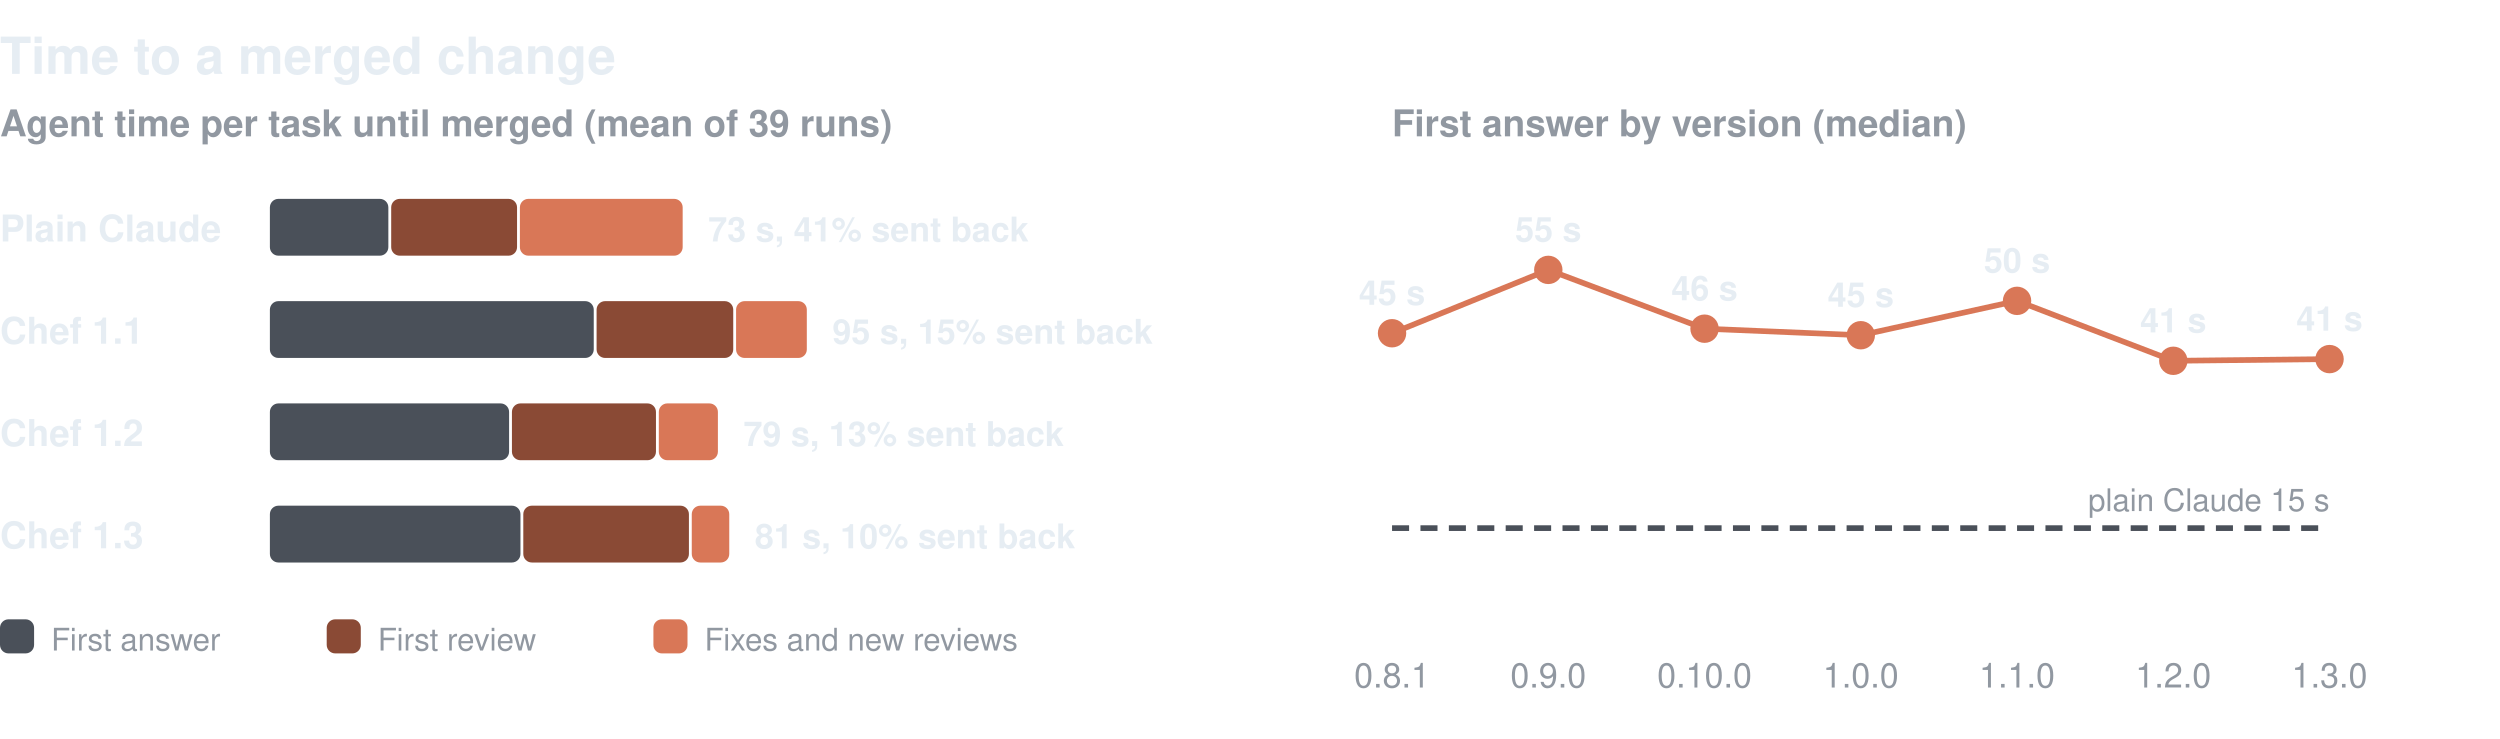
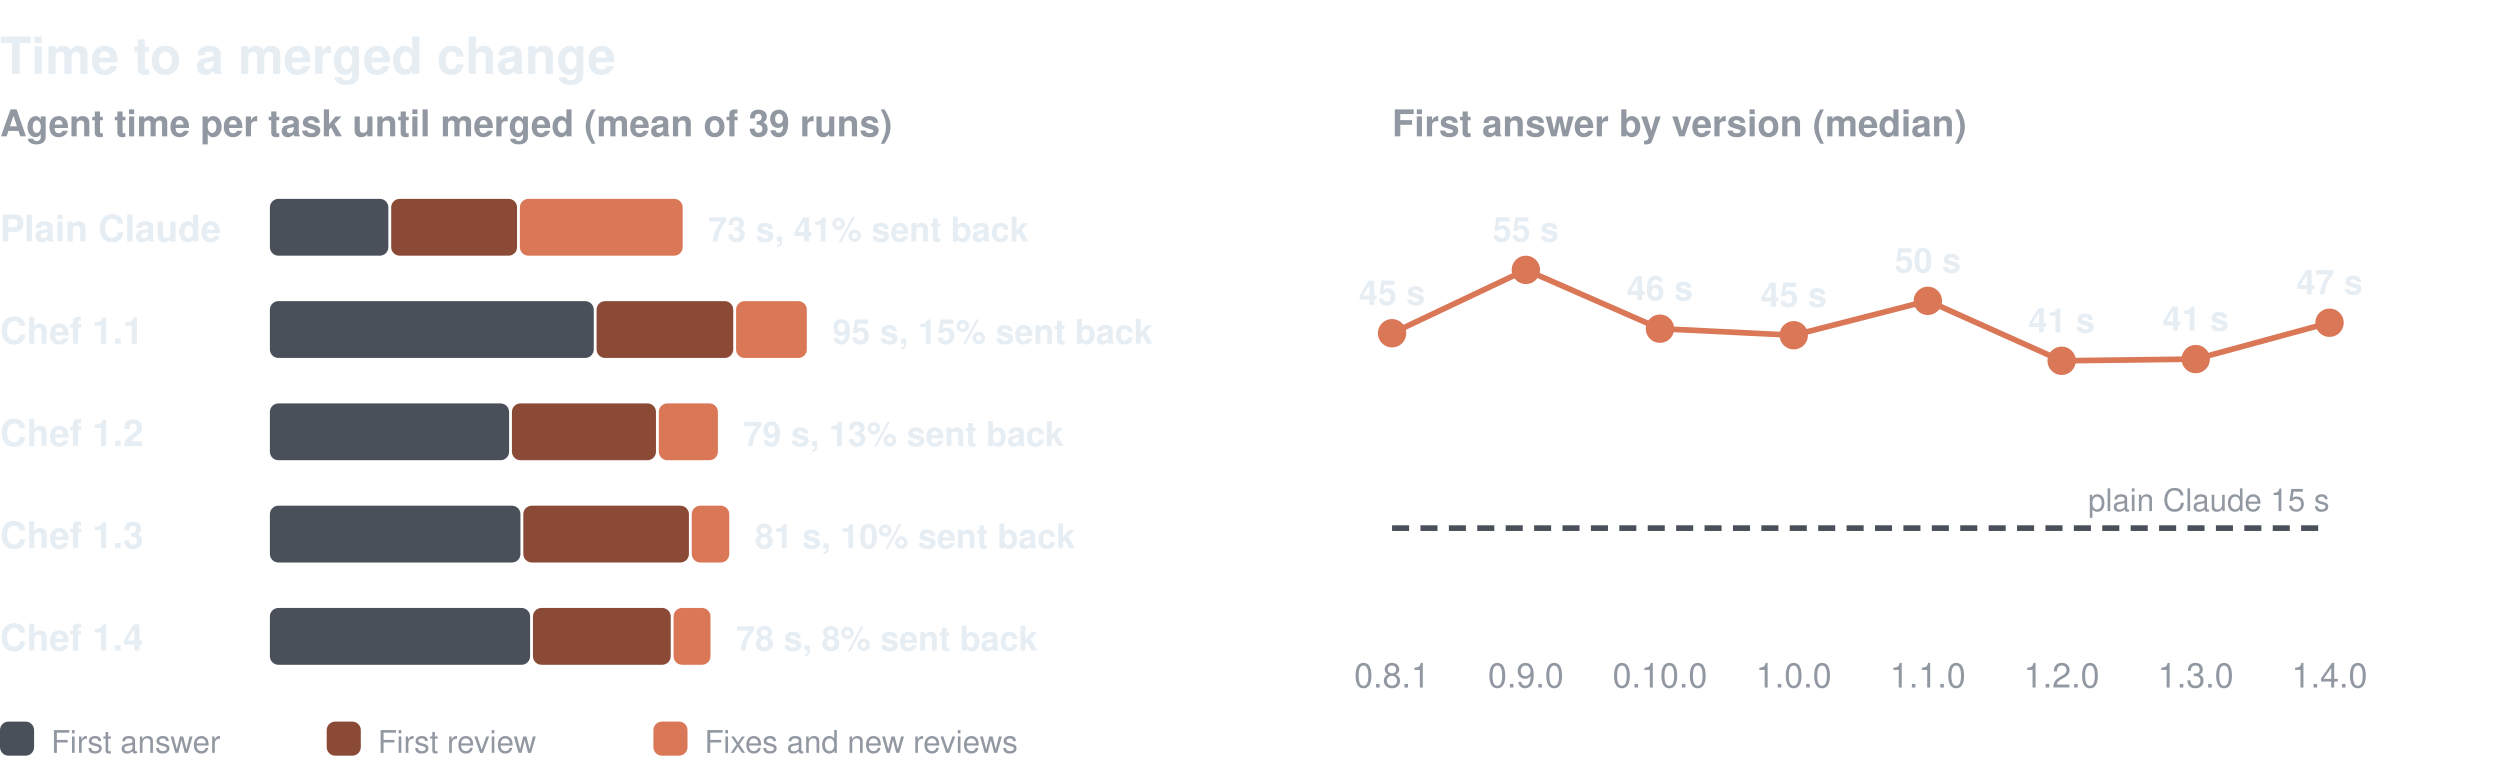
- <svg xmlns="http://www.w3.org/2000/svg" width="880" height="260" viewBox="0 0 880 260" role="img" aria-label="Plain Claude: first answer 21 s, first review 23 s, fixes and new reviews 29 s, 41% sent back; Chef 1.1: first answer 57 s, first review 24 s, fixes and new reviews 13 s, 15% sent back; Chef 1.2: first answer 42 s, first review 26 s, fixes and new reviews 11 s, 13% sent back; Chef 1.3: first answer 44 s, first review 30 s, fixes and new reviews 7 s, 10% sent back. First answer by version: 0.8.1 45 s, 0.9.0 55 s, 0.10.0 46 s, 1.0.0 45 s, 1.1.0 50 s, 1.2.0 41 s, 1.3.0 41 s; plain Claude 15 s.">
+ <svg xmlns="http://www.w3.org/2000/svg" width="880" height="274" viewBox="0 0 880 274" role="img" aria-label="Plain Claude: first answer 21 s, first review 23 s, fixes and new reviews 29 s, 41% sent back; Chef 1.1: first answer 57 s, first review 24 s, fixes and new reviews 13 s, 15% sent back; Chef 1.2: first answer 42 s, first review 26 s, fixes and new reviews 11 s, 13% sent back; Chef 1.3: first answer 44 s, first review 30 s, fixes and new reviews 7 s, 10% sent back; Chef 1.4: first answer 46 s, first review 25 s, fixes and new reviews 7 s, 8% sent back. First answer by version: 0.8.1 45 s, 0.9.0 55 s, 0.10.0 46 s, 1.0.0 45 s, 1.1.0 50 s, 1.2.0 41 s, 1.3.0 41 s, 1.4.0 47 s; plain Claude 15 s.">
  <text x="0.0" y="26.0" fill="#E6EDF3" font-family="-apple-system, BlinkMacSystemFont, 'Segoe UI', Helvetica, Arial, sans-serif" font-size="18" font-weight="600" text-anchor="start">Time to a merged change</text>
  <text x="0.0" y="48.0" fill="#9198A1" font-family="-apple-system, BlinkMacSystemFont, 'Segoe UI', Helvetica, Arial, sans-serif" font-size="13" font-weight="600" text-anchor="start">Agent time per task until merged (mean of 39 runs)</text>
  <text x="0.0" y="85.0" fill="#E6EDF3" font-family="-apple-system, BlinkMacSystemFont, 'Segoe UI', Helvetica, Arial, sans-serif" font-size="13" font-weight="600" text-anchor="start">Plain Claude</text>
  <rect x="95.0" y="70.0" width="41.7" height="20.0" rx="3" fill="#4A5059" />
  <rect x="137.7" y="70.0" width="44.3" height="20.0" rx="3" fill="#8A4A35" />
  <rect x="183.0" y="70.0" width="57.3" height="20.0" rx="3" fill="#D97757" />
  <text x="249.3" y="85.0" fill="#E6EDF3" font-family="-apple-system, BlinkMacSystemFont, 'Segoe UI', Helvetica, Arial, sans-serif" font-size="12" font-weight="600" text-anchor="start">73 s, 41% sent back</text>
  <text x="0.0" y="121.0" fill="#E6EDF3" font-family="-apple-system, BlinkMacSystemFont, 'Segoe UI', Helvetica, Arial, sans-serif" font-size="13" font-weight="600" text-anchor="start">Chef 1.1</text>
  <rect x="95.0" y="106.0" width="114.0" height="20.0" rx="3" fill="#4A5059" />
  <rect x="210.0" y="106.0" width="48.1" height="20.0" rx="3" fill="#8A4A35" />
  <rect x="259.1" y="106.0" width="24.9" height="20.0" rx="3" fill="#D97757" />
  <text x="293.0" y="121.0" fill="#E6EDF3" font-family="-apple-system, BlinkMacSystemFont, 'Segoe UI', Helvetica, Arial, sans-serif" font-size="12" font-weight="600" text-anchor="start">95 s, 15% sent back</text>
  <text x="0.0" y="157.0" fill="#E6EDF3" font-family="-apple-system, BlinkMacSystemFont, 'Segoe UI', Helvetica, Arial, sans-serif" font-size="13" font-weight="600" text-anchor="start">Chef 1.2</text>
  <rect x="95.0" y="142.0" width="84.2" height="20.0" rx="3" fill="#4A5059" />
  <rect x="180.2" y="142.0" width="50.7" height="20.0" rx="3" fill="#8A4A35" />
  <rect x="231.9" y="142.0" width="20.8" height="20.0" rx="3" fill="#D97757" />
  <text x="261.7" y="157.0" fill="#E6EDF3" font-family="-apple-system, BlinkMacSystemFont, 'Segoe UI', Helvetica, Arial, sans-serif" font-size="12" font-weight="600" text-anchor="start">79 s, 13% sent back</text>
  <text x="0.0" y="193.0" fill="#E6EDF3" font-family="-apple-system, BlinkMacSystemFont, 'Segoe UI', Helvetica, Arial, sans-serif" font-size="13" font-weight="600" text-anchor="start">Chef 1.3</text>
  <rect x="95.0" y="178.0" width="88.2" height="20.0" rx="3" fill="#4A5059" />
  <rect x="184.2" y="178.0" width="58.3" height="20.0" rx="3" fill="#8A4A35" />
  <rect x="243.5" y="178.0" width="13.2" height="20.0" rx="3" fill="#D97757" />
  <text x="265.7" y="193.0" fill="#E6EDF3" font-family="-apple-system, BlinkMacSystemFont, 'Segoe UI', Helvetica, Arial, sans-serif" font-size="12" font-weight="600" text-anchor="start">81 s, 10% sent back</text>
-   <rect x="0.0" y="218.0" width="12.0" height="12.0" rx="3" fill="#4A5059" />
-   <text x="18.0" y="229.0" fill="#9198A1" font-family="-apple-system, BlinkMacSystemFont, 'Segoe UI', Helvetica, Arial, sans-serif" font-size="11" font-weight="400" text-anchor="start">First answer</text>
-   <rect x="115.0" y="218.0" width="12.0" height="12.0" rx="3" fill="#8A4A35" />
-   <text x="133.0" y="229.0" fill="#9198A1" font-family="-apple-system, BlinkMacSystemFont, 'Segoe UI', Helvetica, Arial, sans-serif" font-size="11" font-weight="400" text-anchor="start">First review</text>
-   <rect x="230.0" y="218.0" width="12.0" height="12.0" rx="3" fill="#D97757" />
-   <text x="248.0" y="229.0" fill="#9198A1" font-family="-apple-system, BlinkMacSystemFont, 'Segoe UI', Helvetica, Arial, sans-serif" font-size="11" font-weight="400" text-anchor="start">Fixes and new reviews</text>
+   <text x="0.0" y="229.0" fill="#E6EDF3" font-family="-apple-system, BlinkMacSystemFont, 'Segoe UI', Helvetica, Arial, sans-serif" font-size="13" font-weight="600" text-anchor="start">Chef 1.4</text>
+   <rect x="95.0" y="214.0" width="91.6" height="20.0" rx="3" fill="#4A5059" />
+   <rect x="187.6" y="214.0" width="48.5" height="20.0" rx="3" fill="#8A4A35" />
+   <rect x="237.1" y="214.0" width="13.0" height="20.0" rx="3" fill="#D97757" />
+   <text x="259.1" y="229.0" fill="#E6EDF3" font-family="-apple-system, BlinkMacSystemFont, 'Segoe UI', Helvetica, Arial, sans-serif" font-size="12" font-weight="600" text-anchor="start">78 s, 8% sent back</text>
+   <rect x="0.0" y="254.0" width="12.0" height="12.0" rx="3" fill="#4A5059" />
+   <text x="18.0" y="265.0" fill="#9198A1" font-family="-apple-system, BlinkMacSystemFont, 'Segoe UI', Helvetica, Arial, sans-serif" font-size="11" font-weight="400" text-anchor="start">First answer</text>
+   <rect x="115.0" y="254.0" width="12.0" height="12.0" rx="3" fill="#8A4A35" />
+   <text x="133.0" y="265.0" fill="#9198A1" font-family="-apple-system, BlinkMacSystemFont, 'Segoe UI', Helvetica, Arial, sans-serif" font-size="11" font-weight="400" text-anchor="start">First review</text>
+   <rect x="230.0" y="254.0" width="12.0" height="12.0" rx="3" fill="#D97757" />
+   <text x="248.0" y="265.0" fill="#9198A1" font-family="-apple-system, BlinkMacSystemFont, 'Segoe UI', Helvetica, Arial, sans-serif" font-size="11" font-weight="400" text-anchor="start">Fixes and new reviews</text>
  <text x="490.0" y="48.0" fill="#9198A1" font-family="-apple-system, BlinkMacSystemFont, 'Segoe UI', Helvetica, Arial, sans-serif" font-size="13" font-weight="600" text-anchor="start">First answer by version (median)</text>
  <line x1="490.0" y1="185.9" x2="820.0" y2="185.9" stroke="#4A5059" stroke-width="2" stroke-dasharray="6 4" />
  <text x="820.0" y="179.9" fill="#9198A1" font-family="-apple-system, BlinkMacSystemFont, 'Segoe UI', Helvetica, Arial, sans-serif" font-size="11" font-weight="400" text-anchor="end">plain Claude 15 s</text>
-   <polyline points="490.0,117.3 545.0,95.0 600.0,115.7 655.0,118.0 710.0,105.9 765.0,127.0 820.0,126.4" fill="none" stroke="#D97757" stroke-width="2" />
+   <polyline points="490.0,117.3 537.1,95.0 584.3,115.7 631.4,118.0 678.6,105.9 725.7,127.0 772.9,126.4 820.0,113.6" fill="none" stroke="#D97757" stroke-width="2" />
  <circle cx="490.0" cy="117.3" r="5" fill="#D97757" />
  <text x="490.0" y="107.3" fill="#E6EDF3" font-family="-apple-system, BlinkMacSystemFont, 'Segoe UI', Helvetica, Arial, sans-serif" font-size="12" font-weight="600" text-anchor="middle">45 s</text>
  <text x="490.0" y="242.0" fill="#9198A1" font-family="-apple-system, BlinkMacSystemFont, 'Segoe UI', Helvetica, Arial, sans-serif" font-size="12" font-weight="400" text-anchor="middle">0.8.1</text>
-   <circle cx="545.0" cy="95.0" r="5" fill="#D97757" />
-   <text x="545.0" y="85.0" fill="#E6EDF3" font-family="-apple-system, BlinkMacSystemFont, 'Segoe UI', Helvetica, Arial, sans-serif" font-size="12" font-weight="600" text-anchor="middle">55 s</text>
-   <text x="545.0" y="242.0" fill="#9198A1" font-family="-apple-system, BlinkMacSystemFont, 'Segoe UI', Helvetica, Arial, sans-serif" font-size="12" font-weight="400" text-anchor="middle">0.9.0</text>
-   <circle cx="600.0" cy="115.7" r="5" fill="#D97757" />
-   <text x="600.0" y="105.7" fill="#E6EDF3" font-family="-apple-system, BlinkMacSystemFont, 'Segoe UI', Helvetica, Arial, sans-serif" font-size="12" font-weight="600" text-anchor="middle">46 s</text>
-   <text x="600.0" y="242.0" fill="#9198A1" font-family="-apple-system, BlinkMacSystemFont, 'Segoe UI', Helvetica, Arial, sans-serif" font-size="12" font-weight="400" text-anchor="middle">0.10.0</text>
-   <circle cx="655.0" cy="118.0" r="5" fill="#D97757" />
-   <text x="655.0" y="108.0" fill="#E6EDF3" font-family="-apple-system, BlinkMacSystemFont, 'Segoe UI', Helvetica, Arial, sans-serif" font-size="12" font-weight="600" text-anchor="middle">45 s</text>
-   <text x="655.0" y="242.0" fill="#9198A1" font-family="-apple-system, BlinkMacSystemFont, 'Segoe UI', Helvetica, Arial, sans-serif" font-size="12" font-weight="400" text-anchor="middle">1.0.0</text>
-   <circle cx="710.0" cy="105.9" r="5" fill="#D97757" />
-   <text x="710.0" y="95.9" fill="#E6EDF3" font-family="-apple-system, BlinkMacSystemFont, 'Segoe UI', Helvetica, Arial, sans-serif" font-size="12" font-weight="600" text-anchor="middle">50 s</text>
-   <text x="710.0" y="242.0" fill="#9198A1" font-family="-apple-system, BlinkMacSystemFont, 'Segoe UI', Helvetica, Arial, sans-serif" font-size="12" font-weight="400" text-anchor="middle">1.1.0</text>
-   <circle cx="765.0" cy="127.0" r="5" fill="#D97757" />
-   <text x="765.0" y="117.0" fill="#E6EDF3" font-family="-apple-system, BlinkMacSystemFont, 'Segoe UI', Helvetica, Arial, sans-serif" font-size="12" font-weight="600" text-anchor="middle">41 s</text>
-   <text x="765.0" y="242.0" fill="#9198A1" font-family="-apple-system, BlinkMacSystemFont, 'Segoe UI', Helvetica, Arial, sans-serif" font-size="12" font-weight="400" text-anchor="middle">1.2.0</text>
-   <circle cx="820.0" cy="126.4" r="5" fill="#D97757" />
-   <text x="820.0" y="116.4" fill="#E6EDF3" font-family="-apple-system, BlinkMacSystemFont, 'Segoe UI', Helvetica, Arial, sans-serif" font-size="12" font-weight="600" text-anchor="middle">41 s</text>
-   <text x="820.0" y="242.0" fill="#9198A1" font-family="-apple-system, BlinkMacSystemFont, 'Segoe UI', Helvetica, Arial, sans-serif" font-size="12" font-weight="400" text-anchor="middle">1.3.0</text>
+   <circle cx="537.1" cy="95.0" r="5" fill="#D97757" />
+   <text x="537.1" y="85.0" fill="#E6EDF3" font-family="-apple-system, BlinkMacSystemFont, 'Segoe UI', Helvetica, Arial, sans-serif" font-size="12" font-weight="600" text-anchor="middle">55 s</text>
+   <text x="537.1" y="242.0" fill="#9198A1" font-family="-apple-system, BlinkMacSystemFont, 'Segoe UI', Helvetica, Arial, sans-serif" font-size="12" font-weight="400" text-anchor="middle">0.9.0</text>
+   <circle cx="584.3" cy="115.7" r="5" fill="#D97757" />
+   <text x="584.3" y="105.7" fill="#E6EDF3" font-family="-apple-system, BlinkMacSystemFont, 'Segoe UI', Helvetica, Arial, sans-serif" font-size="12" font-weight="600" text-anchor="middle">46 s</text>
+   <text x="584.3" y="242.0" fill="#9198A1" font-family="-apple-system, BlinkMacSystemFont, 'Segoe UI', Helvetica, Arial, sans-serif" font-size="12" font-weight="400" text-anchor="middle">0.10.0</text>
+   <circle cx="631.4" cy="118.0" r="5" fill="#D97757" />
+   <text x="631.4" y="108.0" fill="#E6EDF3" font-family="-apple-system, BlinkMacSystemFont, 'Segoe UI', Helvetica, Arial, sans-serif" font-size="12" font-weight="600" text-anchor="middle">45 s</text>
+   <text x="631.4" y="242.0" fill="#9198A1" font-family="-apple-system, BlinkMacSystemFont, 'Segoe UI', Helvetica, Arial, sans-serif" font-size="12" font-weight="400" text-anchor="middle">1.0.0</text>
+   <circle cx="678.6" cy="105.9" r="5" fill="#D97757" />
+   <text x="678.6" y="95.9" fill="#E6EDF3" font-family="-apple-system, BlinkMacSystemFont, 'Segoe UI', Helvetica, Arial, sans-serif" font-size="12" font-weight="600" text-anchor="middle">50 s</text>
+   <text x="678.6" y="242.0" fill="#9198A1" font-family="-apple-system, BlinkMacSystemFont, 'Segoe UI', Helvetica, Arial, sans-serif" font-size="12" font-weight="400" text-anchor="middle">1.1.0</text>
+   <circle cx="725.7" cy="127.0" r="5" fill="#D97757" />
+   <text x="725.7" y="117.0" fill="#E6EDF3" font-family="-apple-system, BlinkMacSystemFont, 'Segoe UI', Helvetica, Arial, sans-serif" font-size="12" font-weight="600" text-anchor="middle">41 s</text>
+   <text x="725.7" y="242.0" fill="#9198A1" font-family="-apple-system, BlinkMacSystemFont, 'Segoe UI', Helvetica, Arial, sans-serif" font-size="12" font-weight="400" text-anchor="middle">1.2.0</text>
+   <circle cx="772.9" cy="126.4" r="5" fill="#D97757" />
+   <text x="772.9" y="116.4" fill="#E6EDF3" font-family="-apple-system, BlinkMacSystemFont, 'Segoe UI', Helvetica, Arial, sans-serif" font-size="12" font-weight="600" text-anchor="middle">41 s</text>
+   <text x="772.9" y="242.0" fill="#9198A1" font-family="-apple-system, BlinkMacSystemFont, 'Segoe UI', Helvetica, Arial, sans-serif" font-size="12" font-weight="400" text-anchor="middle">1.3.0</text>
+   <circle cx="820.0" cy="113.6" r="5" fill="#D97757" />
+   <text x="820.0" y="103.6" fill="#E6EDF3" font-family="-apple-system, BlinkMacSystemFont, 'Segoe UI', Helvetica, Arial, sans-serif" font-size="12" font-weight="600" text-anchor="middle">47 s</text>
+   <text x="820.0" y="242.0" fill="#9198A1" font-family="-apple-system, BlinkMacSystemFont, 'Segoe UI', Helvetica, Arial, sans-serif" font-size="12" font-weight="400" text-anchor="middle">1.4.0</text>
</svg>
